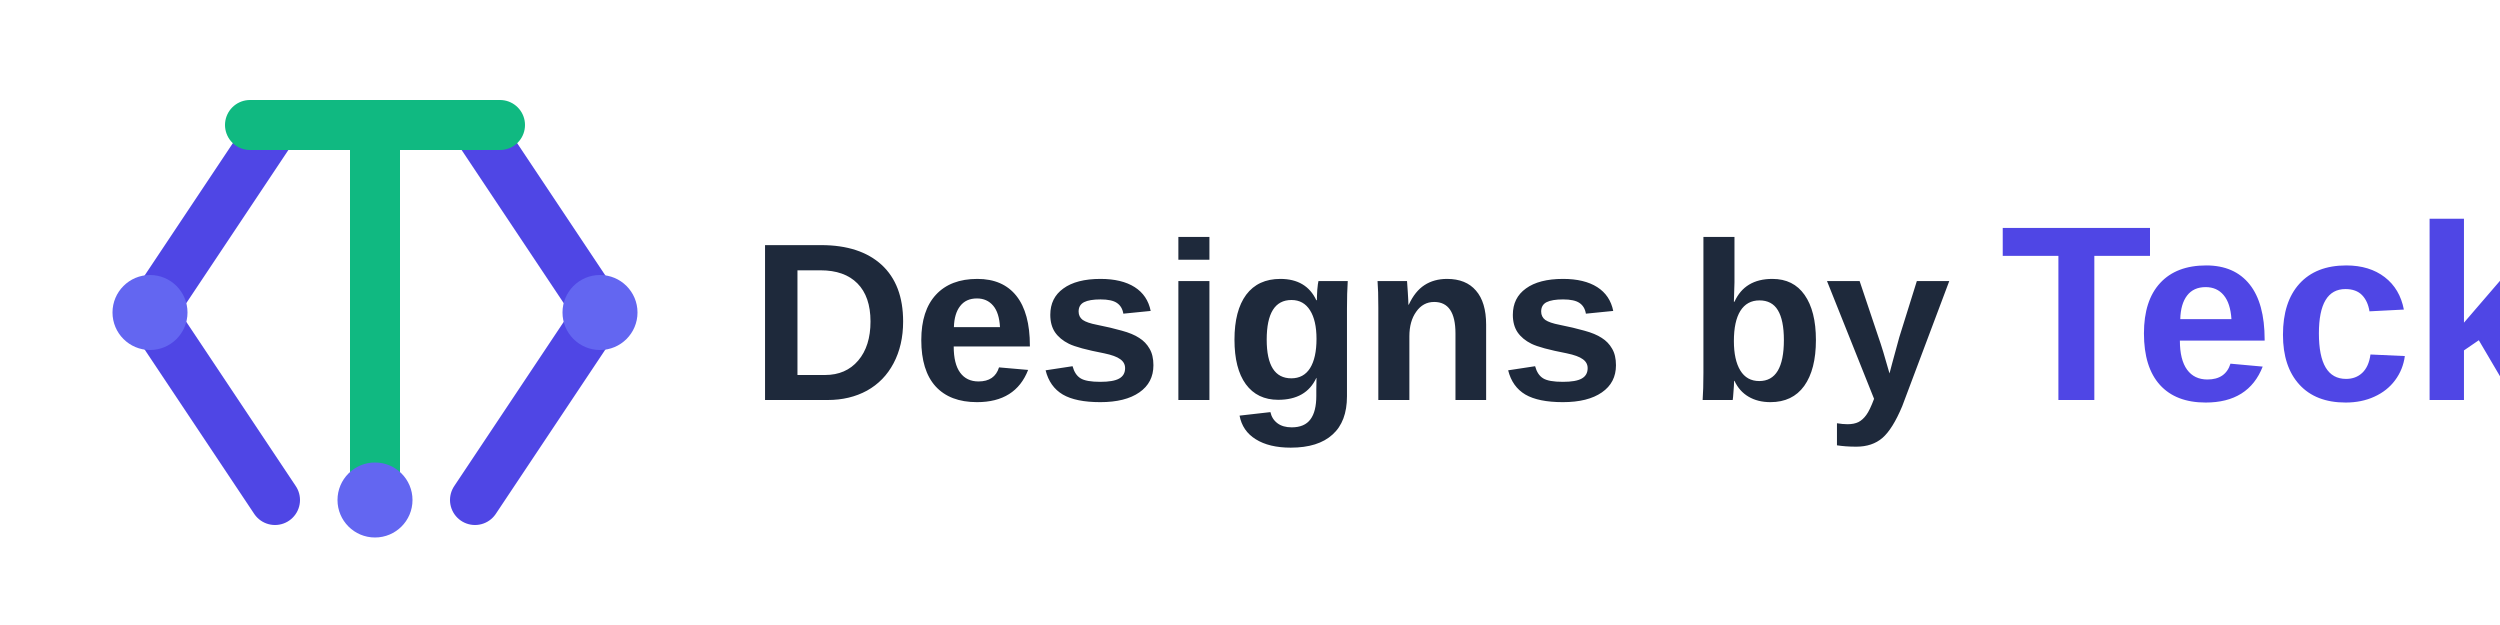
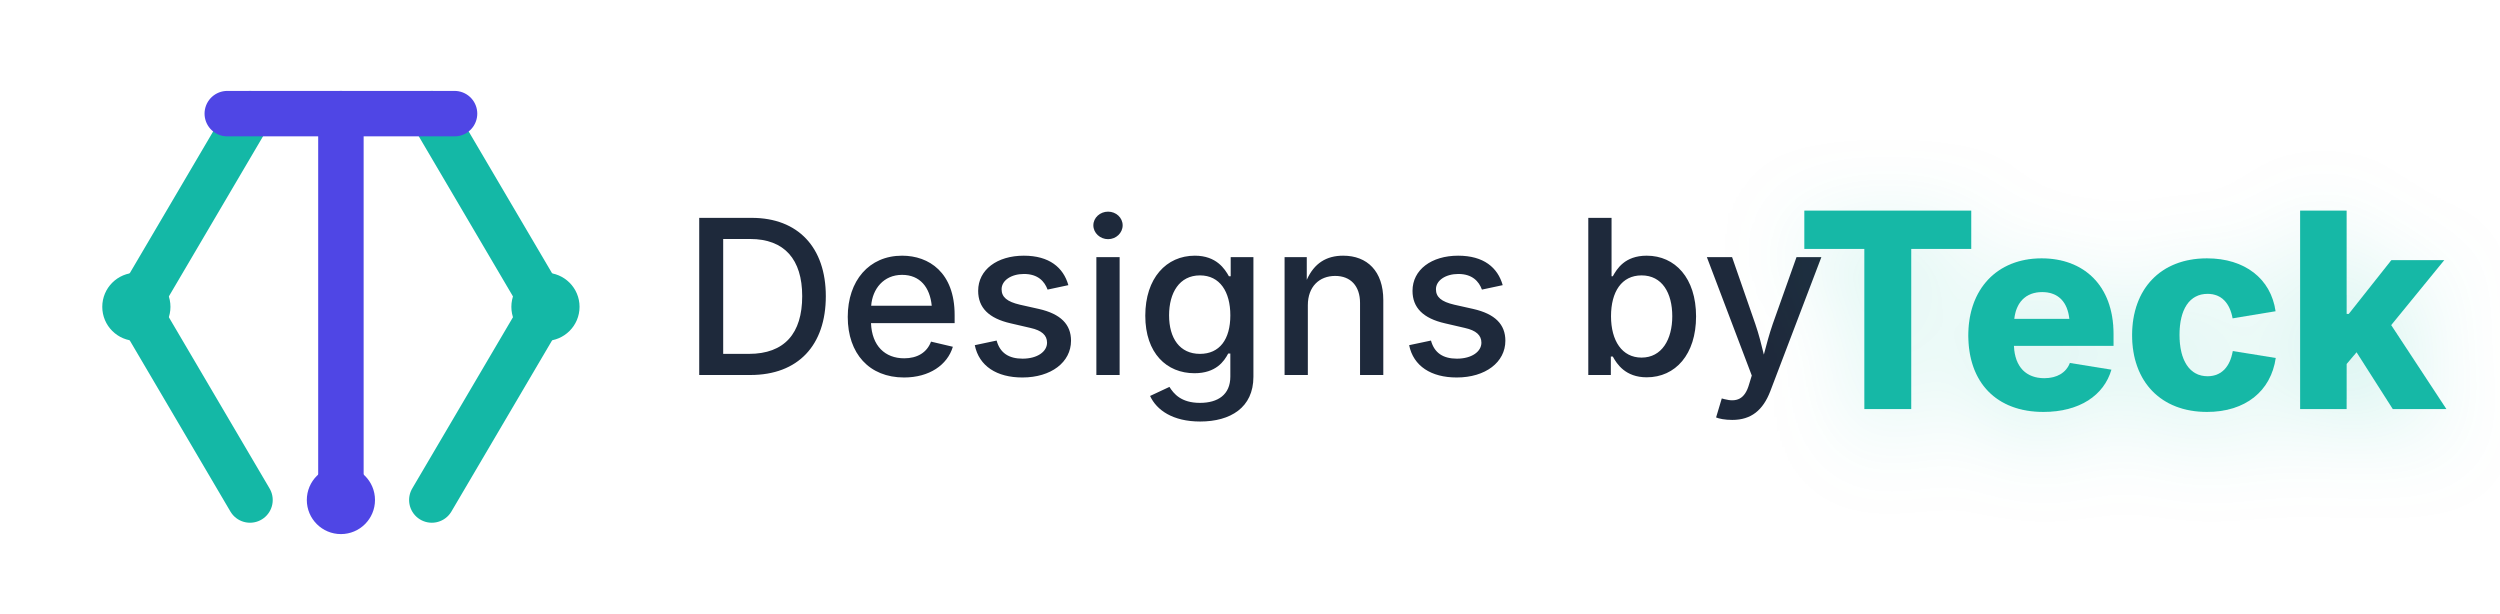
- <svg xmlns="http://www.w3.org/2000/svg" width="200" height="50" viewBox="0 0 200 50" fill="none">
+ <svg xmlns="http://www.w3.org/2000/svg" width="220" height="54" viewBox="0 0 220 54" fill="none">
  <g>
-     <path d="M22 10L12 25L22 40" stroke="#4F46E5" stroke-width="4" stroke-linecap="round" stroke-linejoin="round" />
-     <path d="M38 10L48 25L38 40" stroke="#4F46E5" stroke-width="4" stroke-linecap="round" stroke-linejoin="round" />
-     <path d="M30 10V40" stroke="#10B981" stroke-width="4" stroke-linecap="round" />
-     <path d="M20 10H40" stroke="#10B981" stroke-width="4" stroke-linecap="round" />
-     <circle cx="12" cy="25" r="3" fill="#6366F1" />
-     <circle cx="48" cy="25" r="3" fill="#6366F1" />
-     <circle cx="30" cy="40" r="3" fill="#6366F1" />
+     <path d="M22 10L12 27L22 44" stroke="#14b8a6" stroke-width="4" stroke-linecap="round" stroke-linejoin="round" />
+     <path d="M38 10L48 27L38 44" stroke="#14b8a6" stroke-width="4" stroke-linecap="round" stroke-linejoin="round" />
+     <path d="M30 10V44" stroke="#4F46E5" stroke-width="4" stroke-linecap="round" />
+     <path d="M20 10H40" stroke="#4F46E5" stroke-width="4" stroke-linecap="round" />
+     <circle cx="12" cy="27" r="3" fill="#14b8a6" />
+     <circle cx="48" cy="27" r="3" fill="#14b8a6" />
+     <circle cx="30" cy="44" r="3" fill="#4F46E5" />
  </g>
-   <text x="60" y="32" font-family="Arial, sans-serif" font-weight="700" font-size="18" fill="#1E293B">Designs by</text>
-   <text x="160" y="32" font-family="Arial, sans-serif" font-weight="800" font-size="20" fill="#4F46E5">Teck</text>
+   <text x="60" y="33" font-family="Inter, Arial, sans-serif" font-weight="500" font-size="19" fill="#1e293b">Designs by</text>
+   <text x="158" y="36" font-family="Inter, Arial, sans-serif" font-weight="800" font-size="24" fill="#14b8a6" style="filter: drop-shadow(0 2px 4px rgba(20,184,166,0.18));">Teck</text>
</svg>
